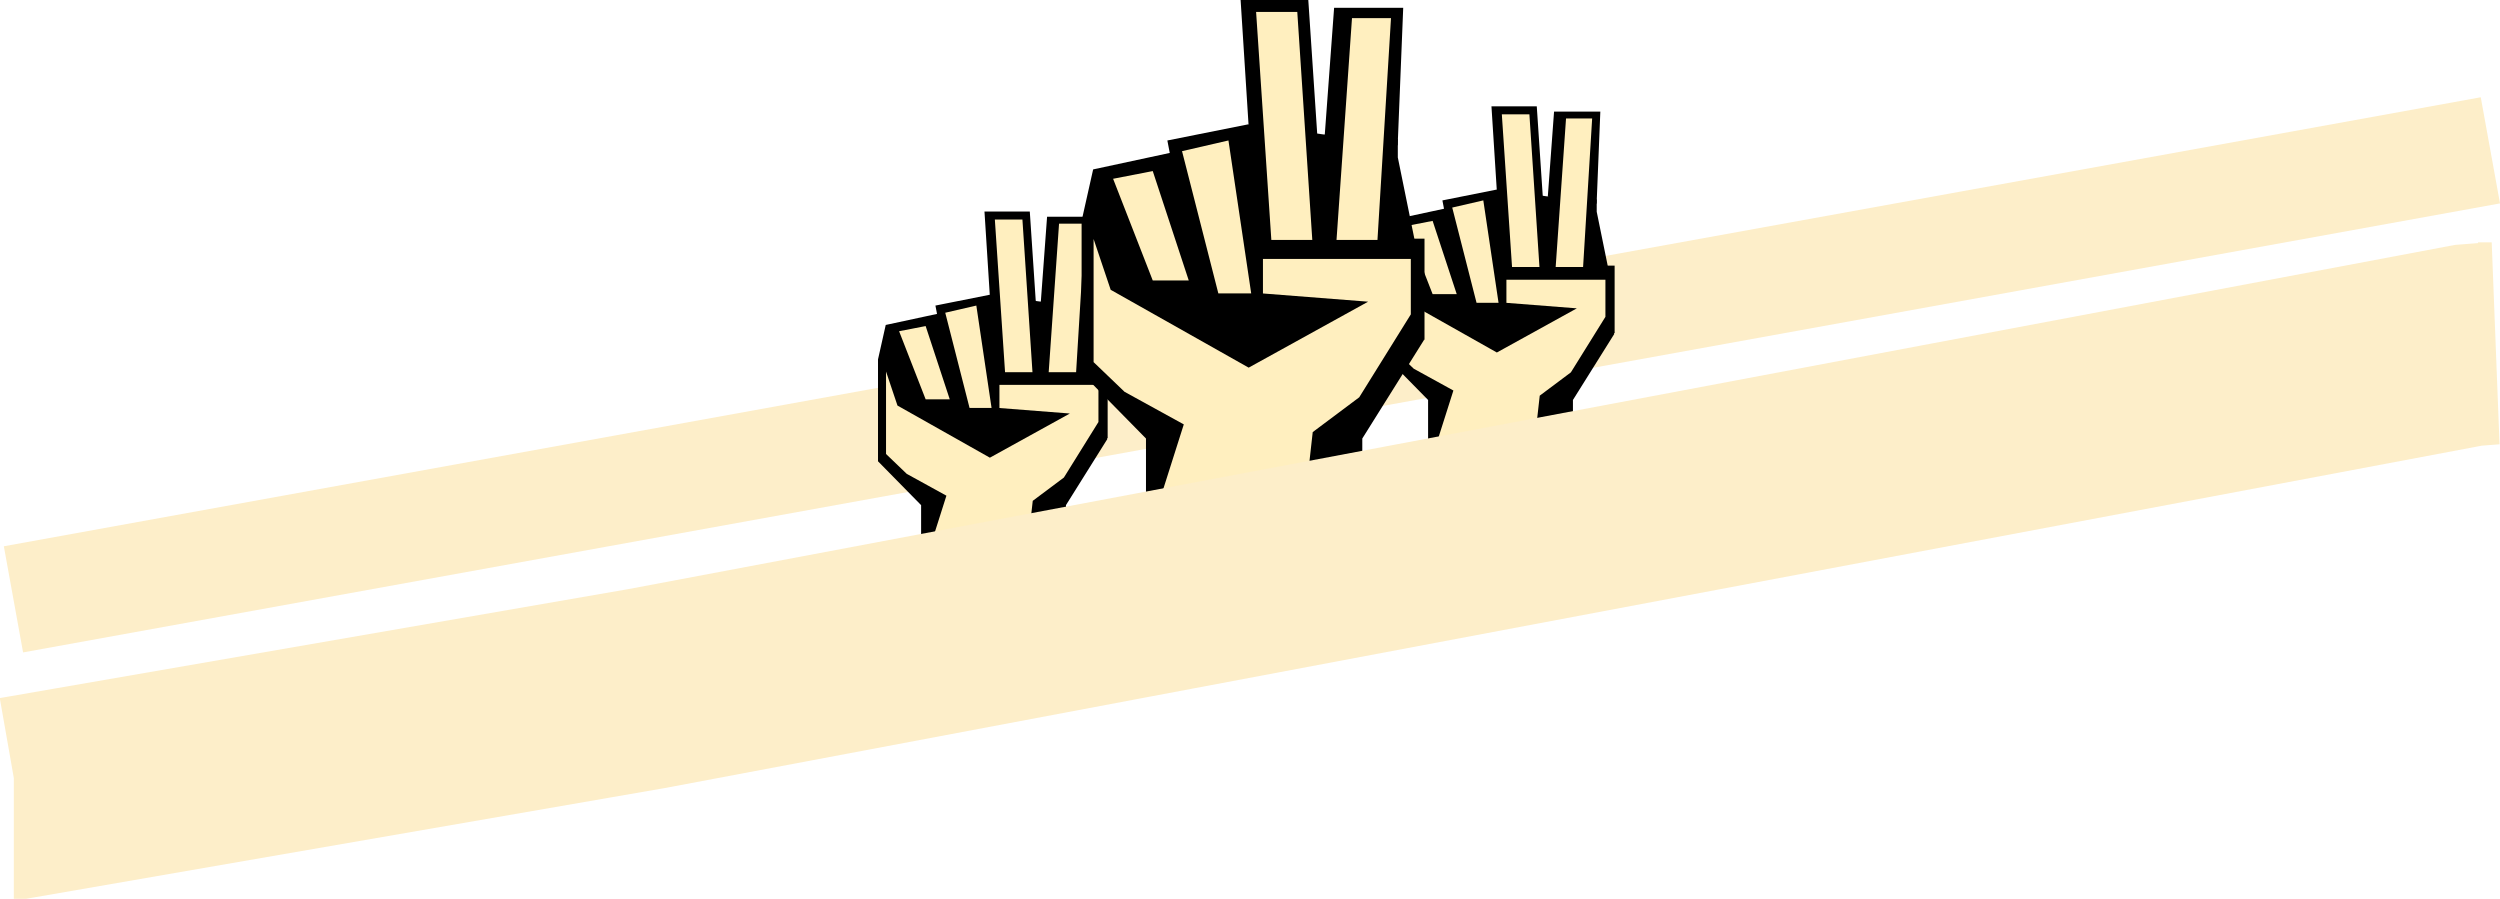
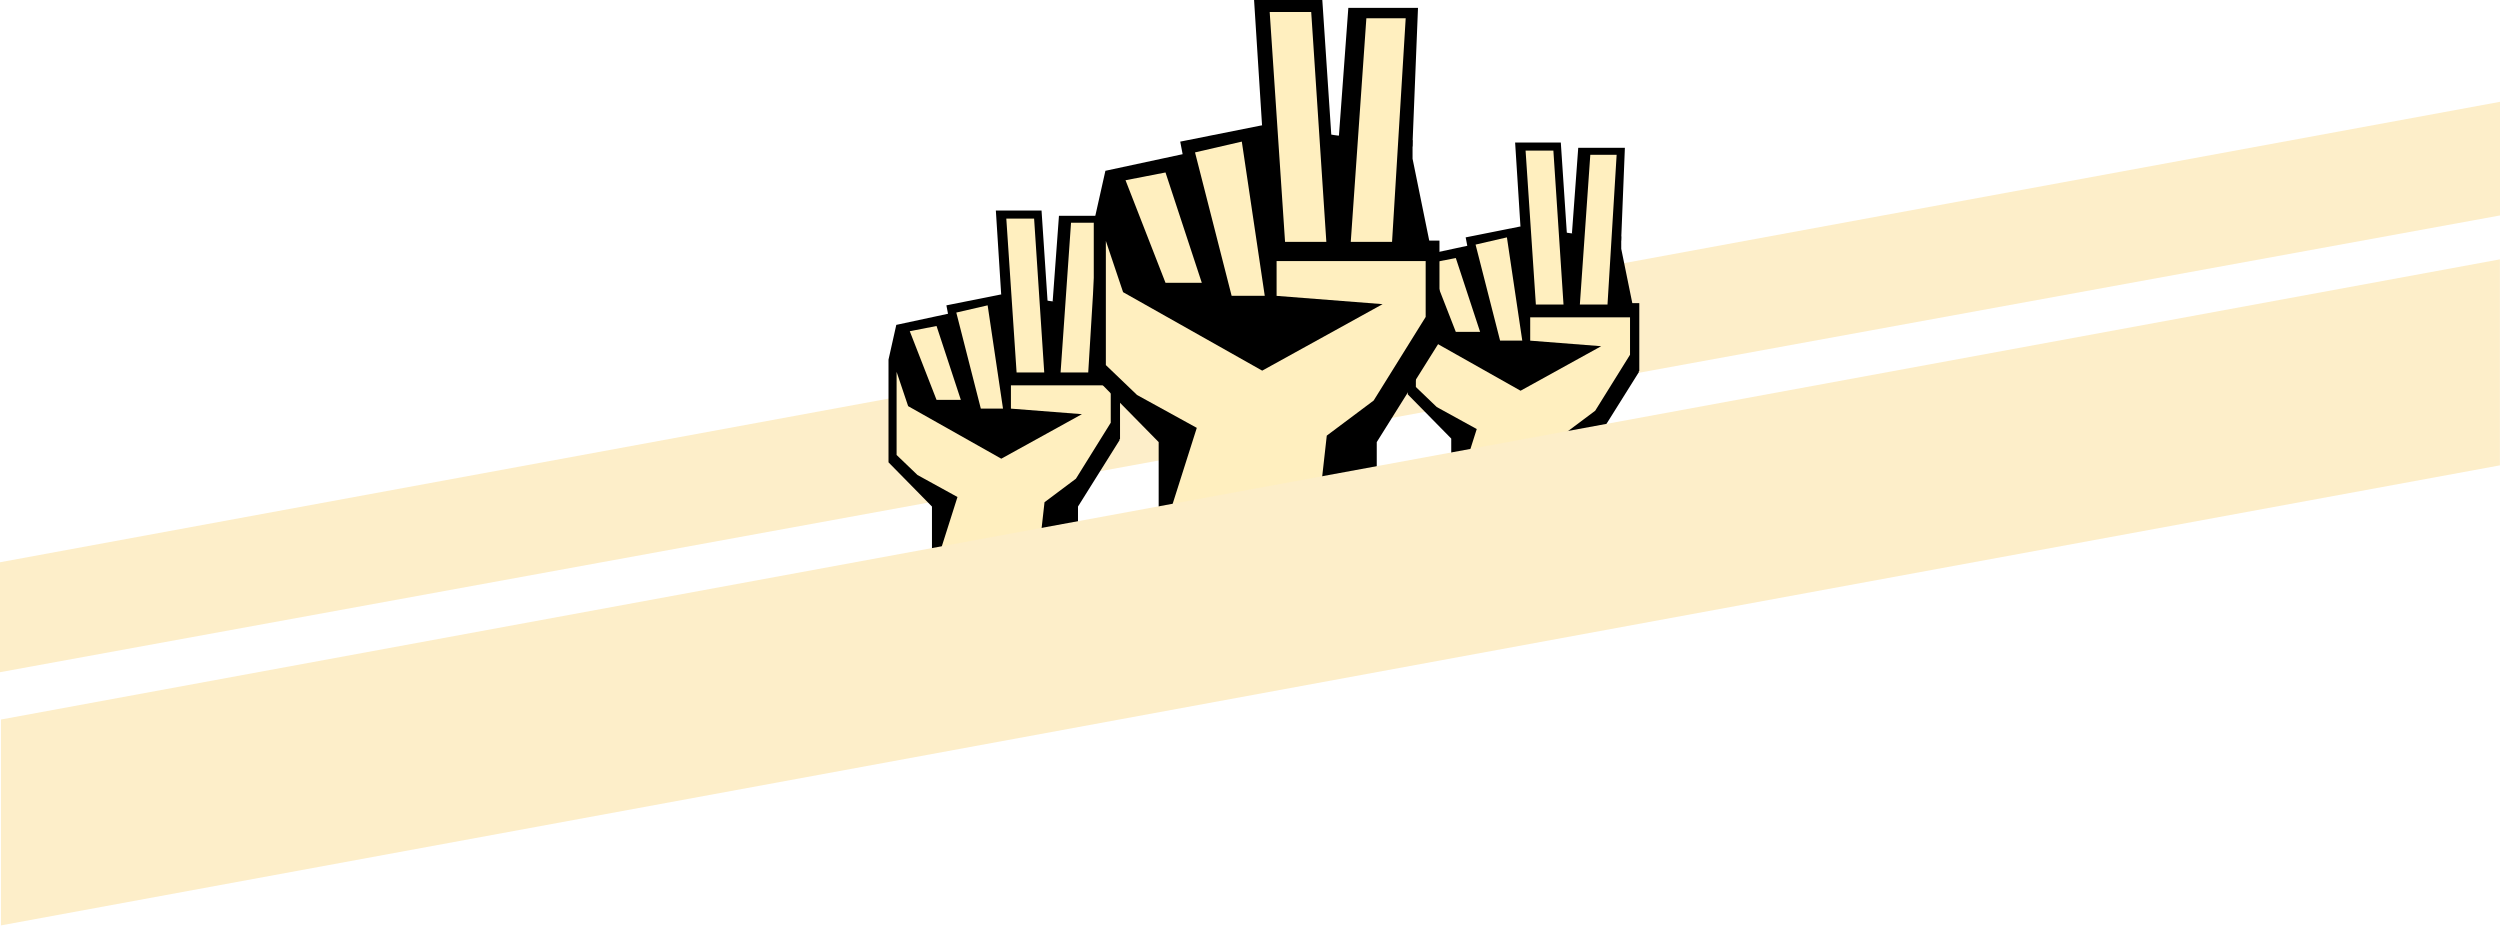
- <svg xmlns="http://www.w3.org/2000/svg" width="1854.113" height="666.599" viewBox="0 0 1854.113 666.599">
+ <svg xmlns="http://www.w3.org/2000/svg" width="1839.107" height="680.764" viewBox="0 0 1839.107 680.764">
  <defs>
    <style>
-       .cls-1, .cls-3 {
-         fill: none;
-         stroke: #fdeec9;
-       }
- 
      .cls-1 {
-         stroke-width: 80px;
+         fill: #fdeec9;
      }

      .cls-2 {
        fill: #ffefbf;
      }
- 
-       .cls-3 {
-         stroke-width: 150px;
-       }
    </style>
  </defs>
-   <g id="Group_33" data-name="Group 33" transform="translate(-30.521 -959.003)">
-     <line id="Line_66" data-name="Line 66" class="cls-1" y1="333" x2="1837" transform="translate(40.5 1070.5)" />
-     <g id="Group_15" data-name="Group 15" transform="translate(-1949 1567.35)">
-       <g id="Group_7" data-name="Group 7" transform="translate(3006.687 -529.481)">
-         <rect id="Rectangle_14" data-name="Rectangle 14" width="13" height="50" transform="translate(157.313 118.131)" />
-         <path id="Path_37" data-name="Path 37" d="M4283.657-189.753v-41.363l-31.97-32.522V-339.19l5.731-25.563,38.041-8.179-1.186-6.188,40.078-8,37.477,5h0l36.891,2.276v9.139l10.18,49.982,2.764,40.772-30.58,48.834v41.363Z" transform="translate(-4251.687 448.883)" />
-         <path id="Path_38" data-name="Path 38" class="cls-2" d="M4266.366-229.167V-290.32l8.486,25.232,68.529,38.66,59.317-32.759-52.227-4.076v-17.148H4423.9v27.526l-25.619,41.177-23.1,17.287-4.6,41.021h-73.677l14.245-44.844-29.426-16.19Z" transform="translate(-4260.412 408.999)" />
-         <path id="Path_39" data-name="Path 39" class="cls-2" d="M0,0H20.06l7.182,56.75L9.692,53.339Z" transform="translate(15.643 88.783) rotate(-11)" />
-         <path id="Path_40" data-name="Path 40" class="cls-2" d="M0,.826,23.642,0l-3.4,76.707L4.223,73.594Z" transform="translate(49.716 74.263) rotate(-11)" />
-         <path id="Path_43" data-name="Path 43" d="M4370.605-471.361h33.609l4.481,67.278-33.565,3.889Z" transform="translate(-4291.64 471.361)" />
-         <path id="Path_41" data-name="Path 41" class="cls-2" d="M4401.123-364.357h20.449l7.456,113.228h-20.337Z" transform="translate(-4314.466 370.281)" />
-         <path id="Path_44" data-name="Path 44" d="M4409.792-466.69h-34.317l-4.65,63.2,36.215,5.1Z" transform="translate(-4250.081 470.575)" />
-         <path id="Path_45" data-name="Path 45" class="cls-2" d="M4428.18-360.648h-19.373l-7.684,110.143h20.336Z" transform="translate(-4274.533 369.658)" />
-       </g>
+   <g id="Group_35" data-name="Group 35" transform="translate(-13.064 -1691.003)">
+     <path id="Path_234" data-name="Path 234" class="cls-1" d="M39.064,1444.5v-80.878L1878.171,1024.9v83.595Z" transform="translate(-26 741)" />
+     <g id="Group_7" data-name="Group 7" transform="translate(666.687 1845.869)">
+       <rect id="Rectangle_14" data-name="Rectangle 14" width="13" height="50" transform="translate(157.313 118.131)" />
+       <path id="Path_37" data-name="Path 37" d="M4283.657-189.753v-41.363l-31.97-32.522V-339.19l5.731-25.563,38.041-8.179-1.186-6.188,40.078-8,37.477,5h0l36.891,2.276v9.139l10.18,49.982,2.764,40.772-30.58,48.834v41.363Z" transform="translate(-4251.687 448.883)" />
+       <path id="Path_38" data-name="Path 38" class="cls-2" d="M4266.366-229.167V-290.32l8.486,25.232,68.529,38.66,59.317-32.759-52.227-4.076v-17.148H4423.9v27.526l-25.619,41.177-23.1,17.287-4.6,41.021h-73.677l14.245-44.844-29.426-16.19Z" transform="translate(-4260.412 408.999)" />
+       <path id="Path_39" data-name="Path 39" class="cls-2" d="M0,0H20.06l7.182,56.75L9.692,53.339Z" transform="translate(15.643 88.783) rotate(-11)" />
+       <path id="Path_40" data-name="Path 40" class="cls-2" d="M0,.826,23.642,0l-3.4,76.707L4.223,73.594Z" transform="translate(49.716 74.263) rotate(-11)" />
+       <path id="Path_43" data-name="Path 43" d="M4370.605-471.361h33.609l4.481,67.278-33.565,3.889Z" transform="translate(-4291.64 471.361)" />
+       <path id="Path_41" data-name="Path 41" class="cls-2" d="M4401.123-364.357h20.449l7.456,113.228h-20.337Z" transform="translate(-4314.466 370.281)" />
+       <path id="Path_44" data-name="Path 44" d="M4409.792-466.69h-34.317l-4.65,63.2,36.215,5.1Z" transform="translate(-4250.081 470.575)" />
+       <path id="Path_45" data-name="Path 45" class="cls-2" d="M4428.18-360.648h-19.373l-7.684,110.143h20.336Z" transform="translate(-4274.533 369.658)" />
    </g>
-     <g id="Group_14" data-name="Group 14" transform="translate(-2325 1645.35)">
-       <g id="Group_7-2" data-name="Group 7" transform="translate(3006.687 -529.481)">
-         <rect id="Rectangle_14-2" data-name="Rectangle 14" width="13" height="50" transform="translate(157.313 118.131)" />
-         <path id="Path_37-2" data-name="Path 37" d="M4283.657-189.753v-41.363l-31.97-32.522V-339.19l5.731-25.563,38.041-8.179-1.186-6.188,40.078-8,37.477,5h0l36.891,2.276v9.139l10.18,49.982,2.764,40.772-30.58,48.834v41.363Z" transform="translate(-4251.687 448.883)" />
-         <path id="Path_38-2" data-name="Path 38" class="cls-2" d="M4266.366-229.167V-290.32l8.486,25.232,68.529,38.66,59.317-32.759-52.227-4.076v-17.148H4423.9v27.526l-25.619,41.177-23.1,17.287-4.6,41.021h-73.677l14.245-44.844-29.426-16.19Z" transform="translate(-4260.412 408.999)" />
-         <path id="Path_39-2" data-name="Path 39" class="cls-2" d="M0,0H20.06l7.182,56.75L9.692,53.339Z" transform="translate(15.643 88.783) rotate(-11)" />
-         <path id="Path_40-2" data-name="Path 40" class="cls-2" d="M0,.826,23.642,0l-3.4,76.707L4.223,73.594Z" transform="translate(49.716 74.263) rotate(-11)" />
-         <path id="Path_43-2" data-name="Path 43" d="M4370.605-471.361h33.609l4.481,67.278-33.565,3.889Z" transform="translate(-4291.64 471.361)" />
-         <path id="Path_41-2" data-name="Path 41" class="cls-2" d="M4401.123-364.357h20.449l7.456,113.228h-20.337Z" transform="translate(-4314.466 370.281)" />
-         <path id="Path_44-2" data-name="Path 44" d="M4409.792-466.69h-34.317l-4.65,63.2,36.215,5.1Z" transform="translate(-4250.081 470.575)" />
-         <path id="Path_45-2" data-name="Path 45" class="cls-2" d="M4428.18-360.648h-19.373l-7.684,110.143h20.336Z" transform="translate(-4274.533 369.658)" />
-       </g>
+     <g id="Group_7-2" data-name="Group 7" transform="translate(1048.687 1795.869)">
+       <rect id="Rectangle_14-2" data-name="Rectangle 14" width="13" height="50" transform="translate(157.313 118.131)" />
+       <path id="Path_37-2" data-name="Path 37" d="M4283.657-189.753v-41.363l-31.97-32.522V-339.19l5.731-25.563,38.041-8.179-1.186-6.188,40.078-8,37.477,5h0l36.891,2.276v9.139l10.18,49.982,2.764,40.772-30.58,48.834v41.363Z" transform="translate(-4251.687 448.883)" />
+       <path id="Path_38-2" data-name="Path 38" class="cls-2" d="M4266.366-229.167V-290.32l8.486,25.232,68.529,38.66,59.317-32.759-52.227-4.076v-17.148H4423.9v27.526l-25.619,41.177-23.1,17.287-4.6,41.021h-73.677l14.245-44.844-29.426-16.19Z" transform="translate(-4260.412 408.999)" />
+       <path id="Path_39-2" data-name="Path 39" class="cls-2" d="M0,0H20.06l7.182,56.75L9.692,53.339Z" transform="translate(15.643 88.783) rotate(-11)" />
+       <path id="Path_40-2" data-name="Path 40" class="cls-2" d="M0,.826,23.642,0l-3.4,76.707L4.223,73.594Z" transform="translate(49.716 74.263) rotate(-11)" />
+       <path id="Path_43-2" data-name="Path 43" d="M4370.605-471.361h33.609l4.481,67.278-33.565,3.889Z" transform="translate(-4291.64 471.361)" />
+       <path id="Path_41-2" data-name="Path 41" class="cls-2" d="M4401.123-364.357h20.449l7.456,113.228h-20.337Z" transform="translate(-4314.466 370.281)" />
+       <path id="Path_44-2" data-name="Path 44" d="M4409.792-466.69h-34.317l-4.65,63.2,36.215,5.1Z" transform="translate(-4250.081 470.575)" />
+       <path id="Path_45-2" data-name="Path 45" class="cls-2" d="M4428.18-360.648h-19.373l-7.684,110.143h20.336Z" transform="translate(-4274.533 369.658)" />
    </g>
-     <g id="Group_11" data-name="Group 11" transform="translate(-2174 1488.484)">
-       <g id="Group_7-3" data-name="Group 7" transform="translate(3006.687 -529.481)">
-         <rect id="Rectangle_14-3" data-name="Rectangle 14" width="18" height="75" transform="translate(236.313 176.997)" />
-         <path id="Path_37-3" data-name="Path 37" d="M4299.431-92.362v-61.773L4251.687-202.7V-315.538l8.558-38.177,56.812-12.215-1.771-9.241,59.854-11.951,55.97,7.472h0l55.094,3.4V-362.6l15.2,74.646,4.127,60.891-45.669,72.931v61.773Z" transform="translate(-4251.687 479.359)" />
-         <path id="Path_38-3" data-name="Path 38" class="cls-2" d="M4266.366-198.992V-290.32l12.673,37.682L4381.383-194.9l88.586-48.923-78-6.087v-25.61h109.667v41.108l-38.261,61.5L4428.886-147.1l-6.866,61.263H4311.989l21.273-66.971-43.945-24.179Z" transform="translate(-4257.474 467.561)" />
-         <path id="Path_39-3" data-name="Path 39" class="cls-2" d="M0,0H29.958L40.685,84.753l-26.21-5.095Z" transform="translate(23.361 132.592) rotate(-11)" />
-         <path id="Path_40-3" data-name="Path 40" class="cls-2" d="M0,1.233,35.307,0,30.226,114.558,6.307,109.909Z" transform="translate(74.248 110.907) rotate(-11)" />
-         <path id="Path_43-3" data-name="Path 43" d="M4370.6-471.36H4420.8l6.692,100.476-50.128,5.808Z" transform="translate(-4252.675 471.36)" />
-         <path id="Path_41-3" data-name="Path 41" class="cls-2" d="M4401.122-364.357h30.54l11.133,169.1h-30.372Z" transform="translate(-4271.705 373.204)" />
-         <path id="Path_44-3" data-name="Path 44" d="M4429.019-466.689h-51.251l-6.945,94.388,54.085,7.62Z" transform="translate(-4190.5 472.493)" />
-         <path id="Path_45-3" data-name="Path 45" class="cls-2" d="M4441.531-360.648H4412.6l-11.476,164.493h30.372Z" transform="translate(-4212.068 374.103)" />
-       </g>
+     <g id="Group_7-3" data-name="Group 7" transform="translate(817.687 1691.003)">
+       <rect id="Rectangle_14-3" data-name="Rectangle 14" width="18" height="75" transform="translate(236.313 176.997)" />
+       <path id="Path_37-3" data-name="Path 37" d="M4299.431-92.362v-61.773L4251.687-202.7V-315.538l8.558-38.177,56.812-12.215-1.771-9.241,59.854-11.951,55.97,7.472h0l55.094,3.4V-362.6l15.2,74.646,4.127,60.891-45.669,72.931v61.773Z" transform="translate(-4251.687 479.359)" />
+       <path id="Path_38-3" data-name="Path 38" class="cls-2" d="M4266.366-198.992V-290.32l12.673,37.682L4381.383-194.9l88.586-48.923-78-6.087v-25.61h109.667v41.108l-38.261,61.5L4428.886-147.1l-6.866,61.263H4311.989l21.273-66.971-43.945-24.179Z" transform="translate(-4257.474 467.561)" />
+       <path id="Path_39-3" data-name="Path 39" class="cls-2" d="M0,0H29.958L40.685,84.753l-26.21-5.095Z" transform="translate(23.361 132.592) rotate(-11)" />
+       <path id="Path_40-3" data-name="Path 40" class="cls-2" d="M0,1.233,35.307,0,30.226,114.558,6.307,109.909Z" transform="translate(74.248 110.907) rotate(-11)" />
+       <path id="Path_43-3" data-name="Path 43" d="M4370.6-471.36H4420.8l6.692,100.476-50.128,5.808Z" transform="translate(-4252.675 471.36)" />
+       <path id="Path_41-3" data-name="Path 41" class="cls-2" d="M4401.122-364.357h30.54l11.133,169.1h-30.372Z" transform="translate(-4271.705 373.204)" />
+       <path id="Path_44-3" data-name="Path 44" d="M4429.019-466.689h-51.251l-6.945,94.388,54.085,7.62Z" transform="translate(-4190.5 472.493)" />
+       <path id="Path_45-3" data-name="Path 45" class="cls-2" d="M4441.531-360.648H4412.6l-11.476,164.493h30.372Z" transform="translate(-4212.068 374.103)" />
    </g>
-     <path id="Path_185" data-name="Path 185" class="cls-3" d="M40.27,419.1h2.563l.642-.111,465.954-80.778L1860.695,83.583l17.287-1.344H1867.83" transform="translate(0.5 1131.5)" />
+     <path id="Path_233" data-name="Path 233" class="cls-1" d="M40.77,1476.309v151.458l1838.337-338.435V1137.794Z" transform="translate(-27 744)" />
  </g>
</svg>
